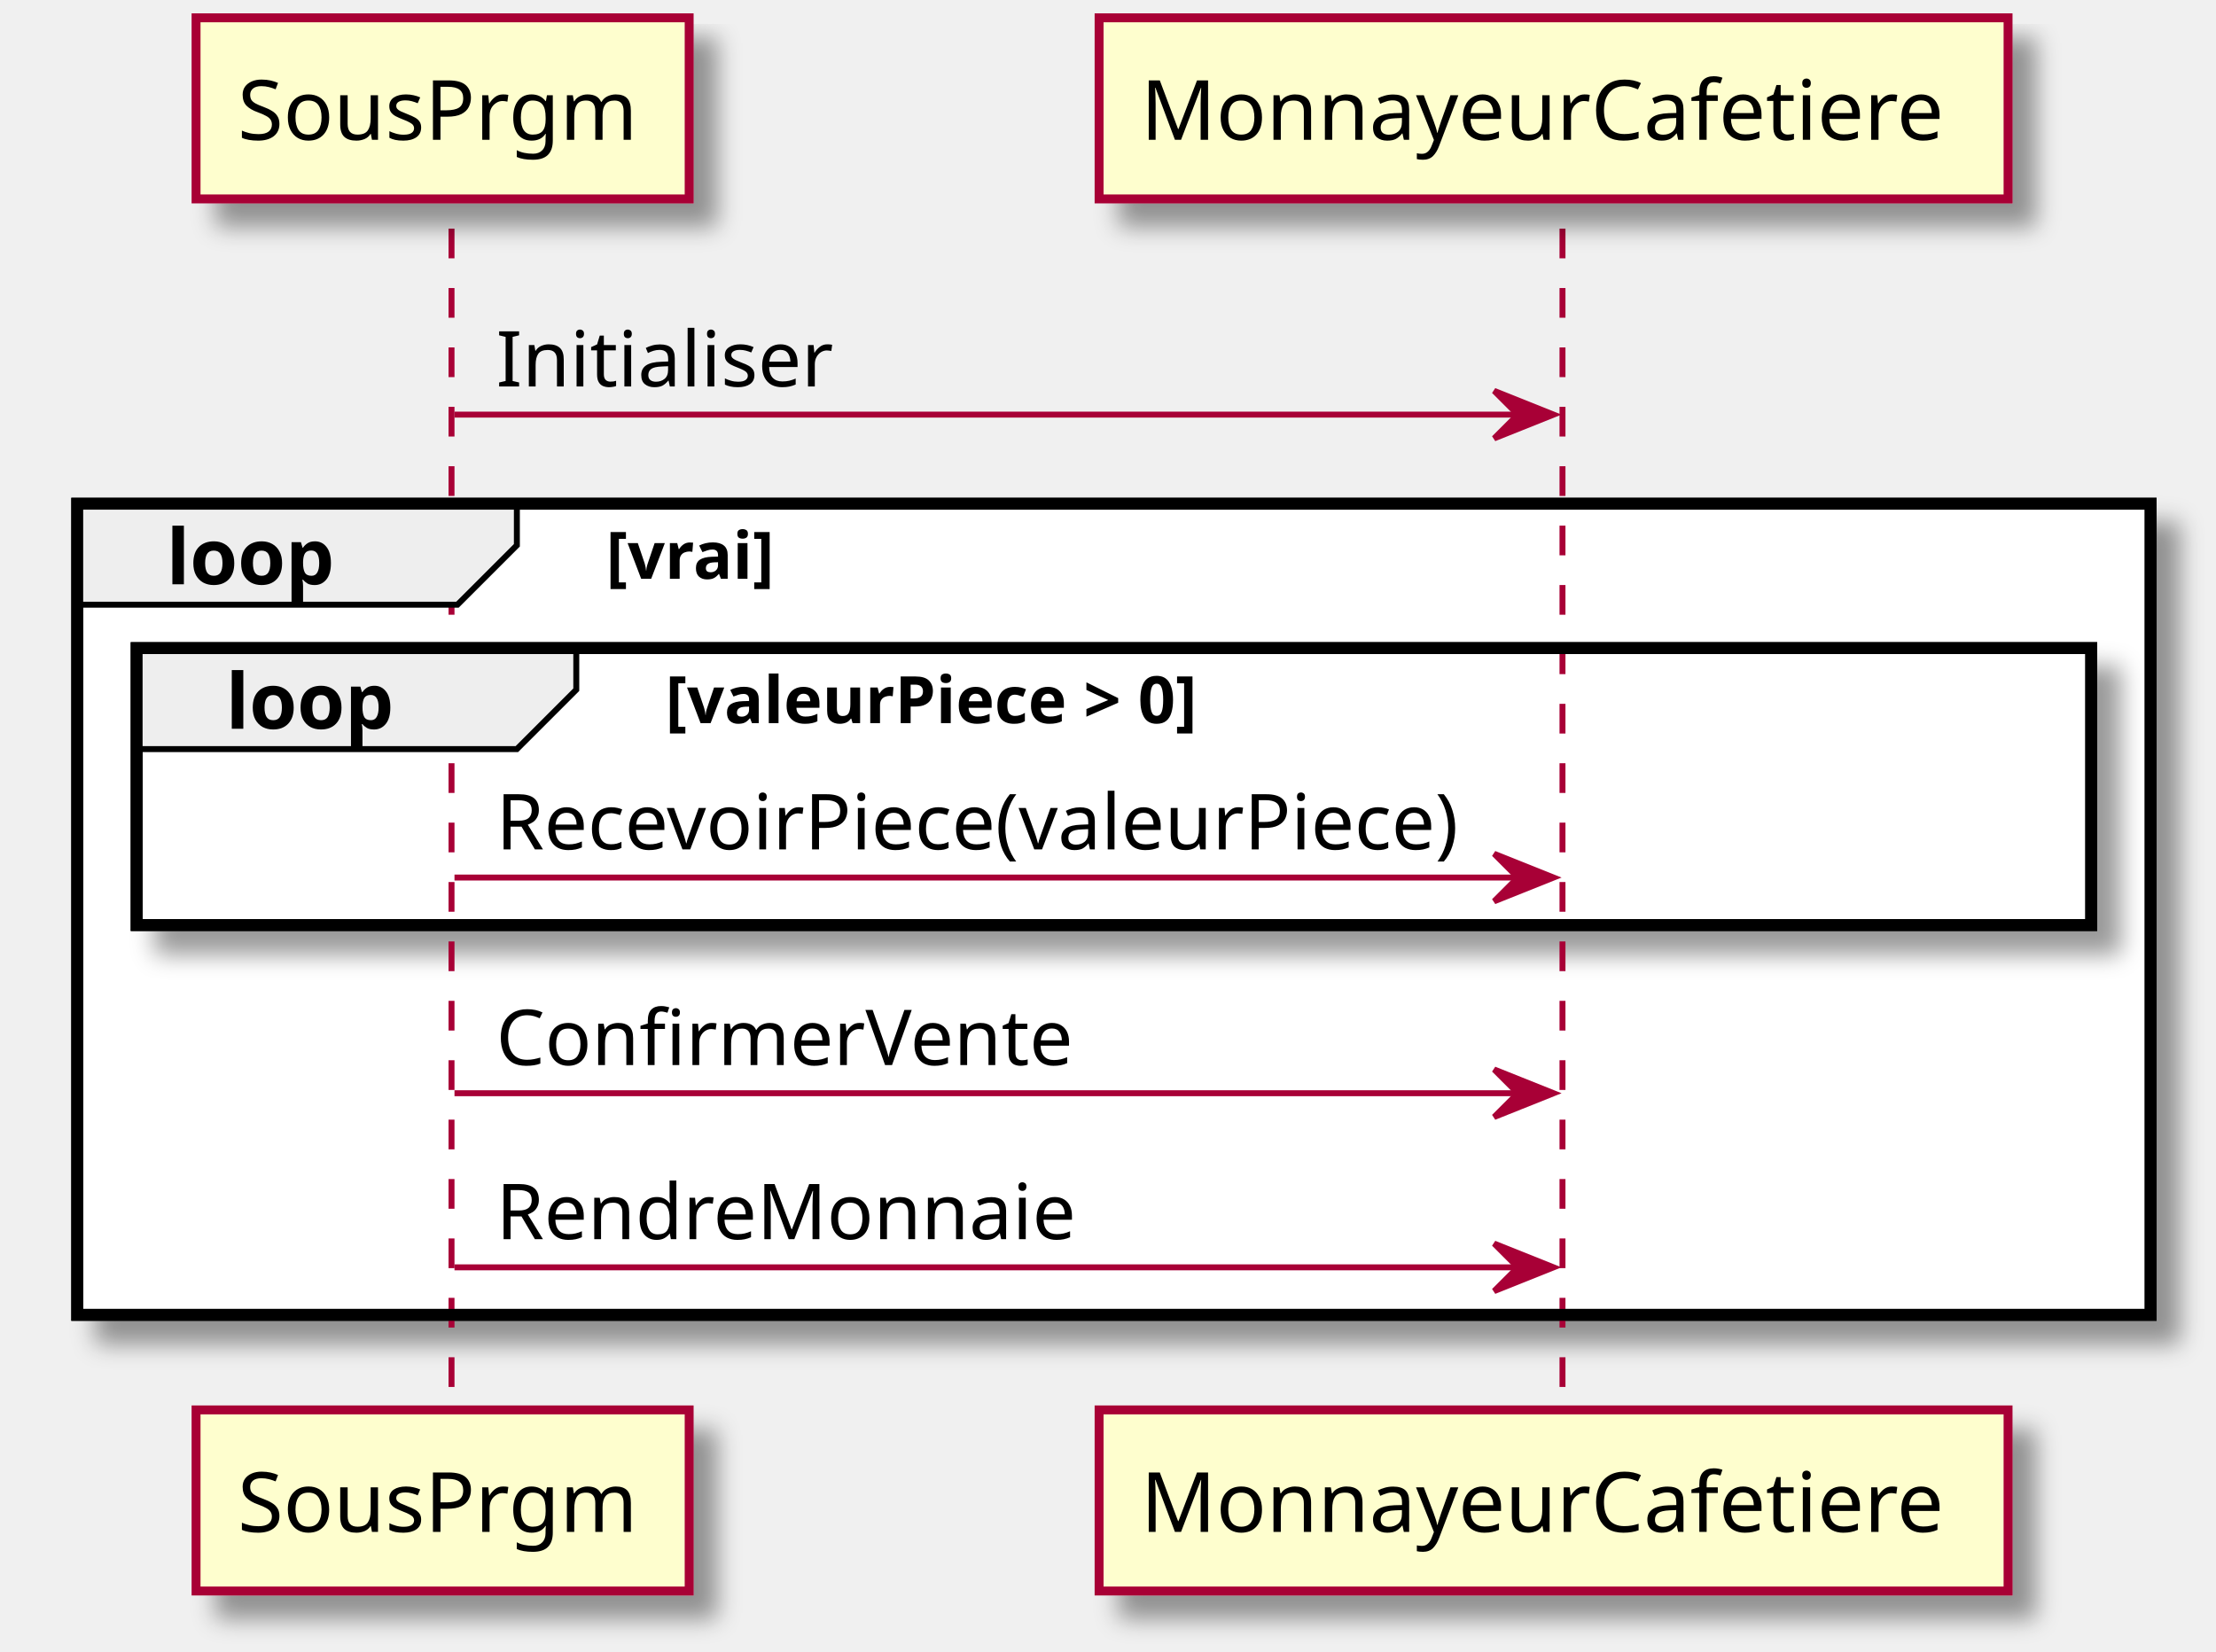
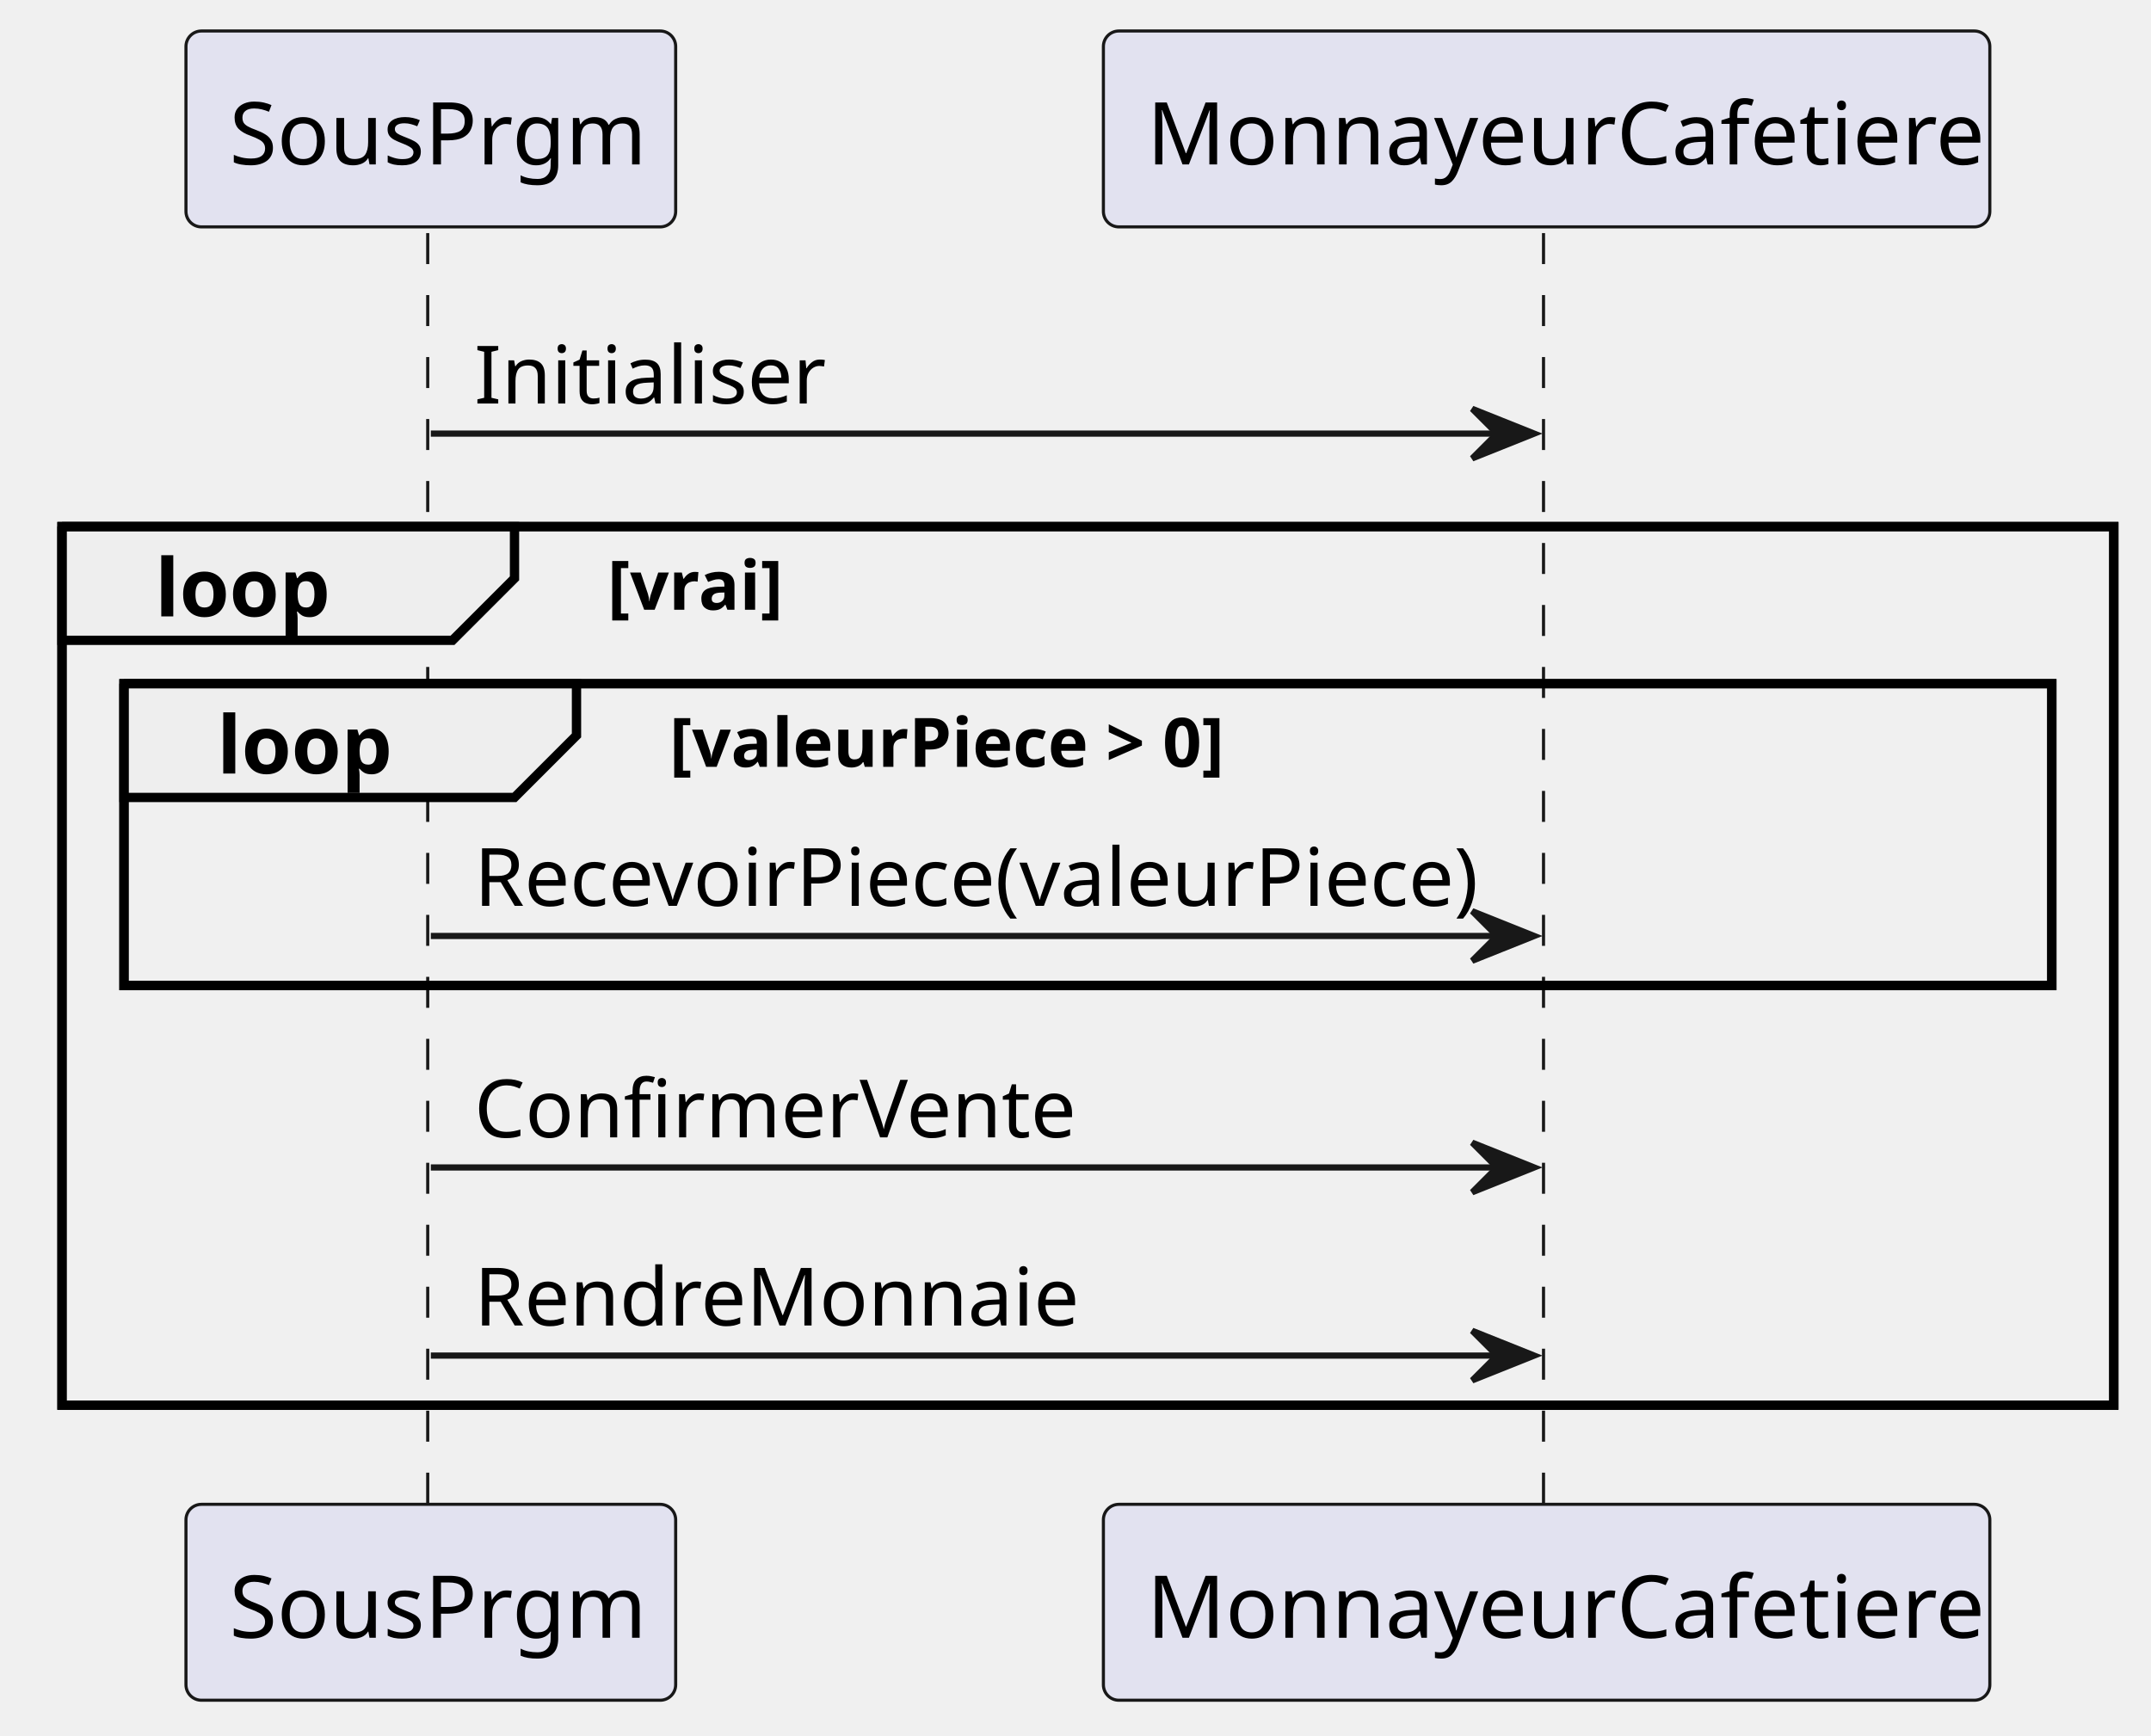
- <svg xmlns="http://www.w3.org/2000/svg" contentScriptType="application/ecmascript" contentStyleType="text/css" height="278px" preserveAspectRatio="none" style="width:373px;height:278px;" version="1.1" viewBox="0 0 373 278" width="373px" zoomAndPan="magnify">
-   <defs>
-     <filter height="300%" id="fw93l7n023dik" width="300%" x="-1" y="-1">
-       <feGaussianBlur result="blurOut" stdDeviation="2.0" />
-       <feColorMatrix in="blurOut" result="blurOut2" type="matrix" values="0 0 0 0 0 0 0 0 0 0 0 0 0 0 0 0 0 0 .4 0" />
-       <feOffset dx="4.0" dy="4.0" in="blurOut2" result="blurOut3" />
-       <feBlend in="SourceGraphic" in2="blurOut3" mode="normal" />
-     </filter>
-   </defs>
+ <svg xmlns="http://www.w3.org/2000/svg" contentStyleType="text/css" height="280px" preserveAspectRatio="none" style="width:347px;height:280px;background:#FFFFFF;" version="1.1" viewBox="0 0 347 280" width="347px" zoomAndPan="magnify">
+   <defs />
  <g>
-     <rect fill="#FFFFFF" filter="url(#fw93l7n023dik)" height="136.553" style="stroke: #000000; stroke-width: 2.0;" width="349" x="13" y="84.799" />
-     <rect fill="#FFFFFF" filter="url(#fw93l7n023dik)" height="46.621" style="stroke: #000000; stroke-width: 2.0;" width="329" x="23" y="109.109" />
-     <line style="stroke: #A80036; stroke-width: 1.0; stroke-dasharray: 5.0,5.0;" x1="76" x2="76" y1="38.488" y2="238.352" />
-     <line style="stroke: #A80036; stroke-width: 1.0; stroke-dasharray: 5.0,5.0;" x1="263" x2="263" y1="38.488" y2="238.352" />
-     <rect fill="#FEFECE" filter="url(#fw93l7n023dik)" height="30.488" style="stroke: #A80036; stroke-width: 1.5;" width="83" x="33" y="3" />
-     <text fill="#000000" font-family="sans-serif" font-size="14" lengthAdjust="spacingAndGlyphs" textLength="69" x="40" y="23.535">SousPrgm</text>
-     <rect fill="#FEFECE" filter="url(#fw93l7n023dik)" height="30.488" style="stroke: #A80036; stroke-width: 1.5;" width="83" x="33" y="237.352" />
-     <text fill="#000000" font-family="sans-serif" font-size="14" lengthAdjust="spacingAndGlyphs" textLength="69" x="40" y="257.887">SousPrgm</text>
-     <rect fill="#FEFECE" filter="url(#fw93l7n023dik)" height="30.488" style="stroke: #A80036; stroke-width: 1.5;" width="153" x="185" y="3" />
-     <text fill="#000000" font-family="sans-serif" font-size="14" lengthAdjust="spacingAndGlyphs" textLength="139" x="192" y="23.535">MonnayeurCafetiere</text>
-     <rect fill="#FEFECE" filter="url(#fw93l7n023dik)" height="30.488" style="stroke: #A80036; stroke-width: 1.5;" width="153" x="185" y="237.352" />
-     <text fill="#000000" font-family="sans-serif" font-size="14" lengthAdjust="spacingAndGlyphs" textLength="139" x="192" y="257.887">MonnayeurCafetiere</text>
-     <polygon fill="#A80036" points="251.5,65.799,261.5,69.799,251.5,73.799,255.5,69.799" style="stroke: #A80036; stroke-width: 1.0;" />
-     <line style="stroke: #A80036; stroke-width: 1.0;" x1="76.5" x2="257.5" y1="69.799" y2="69.799" />
-     <text fill="#000000" font-family="sans-serif" font-size="13" lengthAdjust="spacingAndGlyphs" textLength="59" x="83.5" y="65.057">Initialiser</text>
-     <path d="M13,84.799 L87,84.799 L87,91.799 L77,101.799 L13,101.799 L13,84.799 " fill="#EEEEEE" style="stroke: #000000; stroke-width: 1.0;" />
-     <rect fill="none" height="136.553" style="stroke: #000000; stroke-width: 2.0;" width="349" x="13" y="84.799" />
-     <text fill="#000000" font-family="sans-serif" font-size="13" font-weight="bold" lengthAdjust="spacingAndGlyphs" textLength="29" x="28" y="98.367">loop</text>
-     <text fill="#000000" font-family="sans-serif" font-size="11" font-weight="bold" lengthAdjust="spacingAndGlyphs" textLength="30" x="102" y="97.434">[vrai]</text>
-     <path d="M23,109.109 L97,109.109 L97,116.109 L87,126.109 L23,126.109 L23,109.109 " fill="#EEEEEE" style="stroke: #000000; stroke-width: 1.0;" />
-     <rect fill="none" height="46.621" style="stroke: #000000; stroke-width: 2.0;" width="329" x="23" y="109.109" />
-     <text fill="#000000" font-family="sans-serif" font-size="13" font-weight="bold" lengthAdjust="spacingAndGlyphs" textLength="29" x="38" y="122.678">loop</text>
-     <text fill="#000000" font-family="sans-serif" font-size="11" font-weight="bold" lengthAdjust="spacingAndGlyphs" textLength="96" x="112" y="121.744">[valeurPiece &gt; 0]</text>
-     <polygon fill="#A80036" points="251.5,143.731,261.5,147.731,251.5,151.731,255.5,147.731" style="stroke: #A80036; stroke-width: 1.0;" />
-     <line style="stroke: #A80036; stroke-width: 1.0;" x1="76.5" x2="257.5" y1="147.731" y2="147.731" />
-     <text fill="#000000" font-family="sans-serif" font-size="13" lengthAdjust="spacingAndGlyphs" textLength="163" x="83.5" y="142.988">RecevoirPiece(valeurPiece)</text>
-     <polygon fill="#A80036" points="251.5,180.041,261.5,184.041,251.5,188.041,255.5,184.041" style="stroke: #A80036; stroke-width: 1.0;" />
-     <line style="stroke: #A80036; stroke-width: 1.0;" x1="76.5" x2="257.5" y1="184.041" y2="184.041" />
-     <text fill="#000000" font-family="sans-serif" font-size="13" lengthAdjust="spacingAndGlyphs" textLength="98" x="83.5" y="179.299">ConfirmerVente</text>
-     <polygon fill="#A80036" points="251.5,209.352,261.5,213.352,251.5,217.352,255.5,213.352" style="stroke: #A80036; stroke-width: 1.0;" />
-     <line style="stroke: #A80036; stroke-width: 1.0;" x1="76.5" x2="257.5" y1="213.352" y2="213.352" />
-     <text fill="#000000" font-family="sans-serif" font-size="13" lengthAdjust="spacingAndGlyphs" textLength="96" x="83.5" y="208.609">RendreMonnaie</text>
+     <rect fill="none" height="141.758" style="stroke:#000000;stroke-width:1.5;" width="331" x="10" y="84.961" />
+     <rect fill="none" height="48.703" style="stroke:#000000;stroke-width:1.5;" width="311" x="20" y="110.312" />
+     <line style="stroke:#181818;stroke-width:0.5;stroke-dasharray:5.0,5.0;" x1="69" x2="69" y1="37.609" y2="243.719" />
+     <line style="stroke:#181818;stroke-width:0.5;stroke-dasharray:5.0,5.0;" x1="249" x2="249" y1="37.609" y2="243.719" />
+     <rect fill="#E2E2F0" height="31.609" rx="2.5" ry="2.5" style="stroke:#181818;stroke-width:0.5;" width="79" x="30" y="5" />
+     <text fill="#000000" font-family="sans-serif" font-size="14" lengthAdjust="spacing" textLength="65" x="37" y="26.533">SousPrgm</text>
+     <rect fill="#E2E2F0" height="31.609" rx="2.5" ry="2.5" style="stroke:#181818;stroke-width:0.5;" width="79" x="30" y="242.719" />
+     <text fill="#000000" font-family="sans-serif" font-size="14" lengthAdjust="spacing" textLength="65" x="37" y="264.252">SousPrgm</text>
+     <rect fill="#E2E2F0" height="31.609" rx="2.5" ry="2.5" style="stroke:#181818;stroke-width:0.5;" width="143" x="178" y="5" />
+     <text fill="#000000" font-family="sans-serif" font-size="14" lengthAdjust="spacing" textLength="129" x="185" y="26.533">MonnayeurCafetiere</text>
+     <rect fill="#E2E2F0" height="31.609" rx="2.5" ry="2.5" style="stroke:#181818;stroke-width:0.5;" width="143" x="178" y="242.719" />
+     <text fill="#000000" font-family="sans-serif" font-size="14" lengthAdjust="spacing" textLength="129" x="185" y="264.252">MonnayeurCafetiere</text>
+     <polygon fill="#181818" points="237.5,65.961,247.5,69.961,237.5,73.961,241.5,69.961" style="stroke:#181818;stroke-width:1.0;" />
+     <line style="stroke:#181818;stroke-width:1.0;" x1="69.5" x2="243.5" y1="69.961" y2="69.961" />
+     <text fill="#000000" font-family="sans-serif" font-size="13" lengthAdjust="spacing" textLength="51" x="76.5" y="65.105">Initialiser</text>
+     <path d="M10,84.961 L83,84.961 L83,93.312 L73,103.312 L10,103.312 L10,84.961 " fill="#EEEEEE" style="stroke:#000000;stroke-width:1.5;" />
+     <rect fill="none" height="141.758" style="stroke:#000000;stroke-width:1.5;" width="331" x="10" y="84.961" />
+     <text fill="#000000" font-family="sans-serif" font-size="13" font-weight="bold" lengthAdjust="spacing" textLength="28" x="25" y="99.456">loop</text>
+     <text fill="#000000" font-family="sans-serif" font-size="11" font-weight="bold" lengthAdjust="spacing" textLength="28" x="98" y="98.38">[vrai]</text>
+     <path d="M20,110.312 L93,110.312 L93,118.664 L83,128.664 L20,128.664 L20,110.312 " fill="#EEEEEE" style="stroke:#000000;stroke-width:1.5;" />
+     <rect fill="none" height="48.703" style="stroke:#000000;stroke-width:1.5;" width="311" x="20" y="110.312" />
+     <text fill="#000000" font-family="sans-serif" font-size="13" font-weight="bold" lengthAdjust="spacing" textLength="28" x="35" y="124.808">loop</text>
+     <text fill="#000000" font-family="sans-serif" font-size="11" font-weight="bold" lengthAdjust="spacing" textLength="90" x="108" y="123.731">[valeurPiece &gt; 0]</text>
+     <polygon fill="#181818" points="237.5,147.016,247.5,151.016,237.5,155.016,241.5,151.016" style="stroke:#181818;stroke-width:1.0;" />
+     <line style="stroke:#181818;stroke-width:1.0;" x1="69.5" x2="243.5" y1="151.016" y2="151.016" />
+     <text fill="#000000" font-family="sans-serif" font-size="13" lengthAdjust="spacing" textLength="156" x="76.5" y="146.159">RecevoirPiece(valeurPiece)</text>
+     <polygon fill="#181818" points="237.5,184.367,247.5,188.367,237.5,192.367,241.5,188.367" style="stroke:#181818;stroke-width:1.0;" />
+     <line style="stroke:#181818;stroke-width:1.0;" x1="69.5" x2="243.5" y1="188.367" y2="188.367" />
+     <text fill="#000000" font-family="sans-serif" font-size="13" lengthAdjust="spacing" textLength="89" x="76.5" y="183.511">ConfirmerVente</text>
+     <polygon fill="#181818" points="237.5,214.719,247.5,218.719,237.5,222.719,241.5,218.719" style="stroke:#181818;stroke-width:1.0;" />
+     <line style="stroke:#181818;stroke-width:1.0;" x1="69.5" x2="243.5" y1="218.719" y2="218.719" />
+     <text fill="#000000" font-family="sans-serif" font-size="13" lengthAdjust="spacing" textLength="90" x="76.5" y="213.862">RendreMonnaie</text>
  </g>
</svg>
